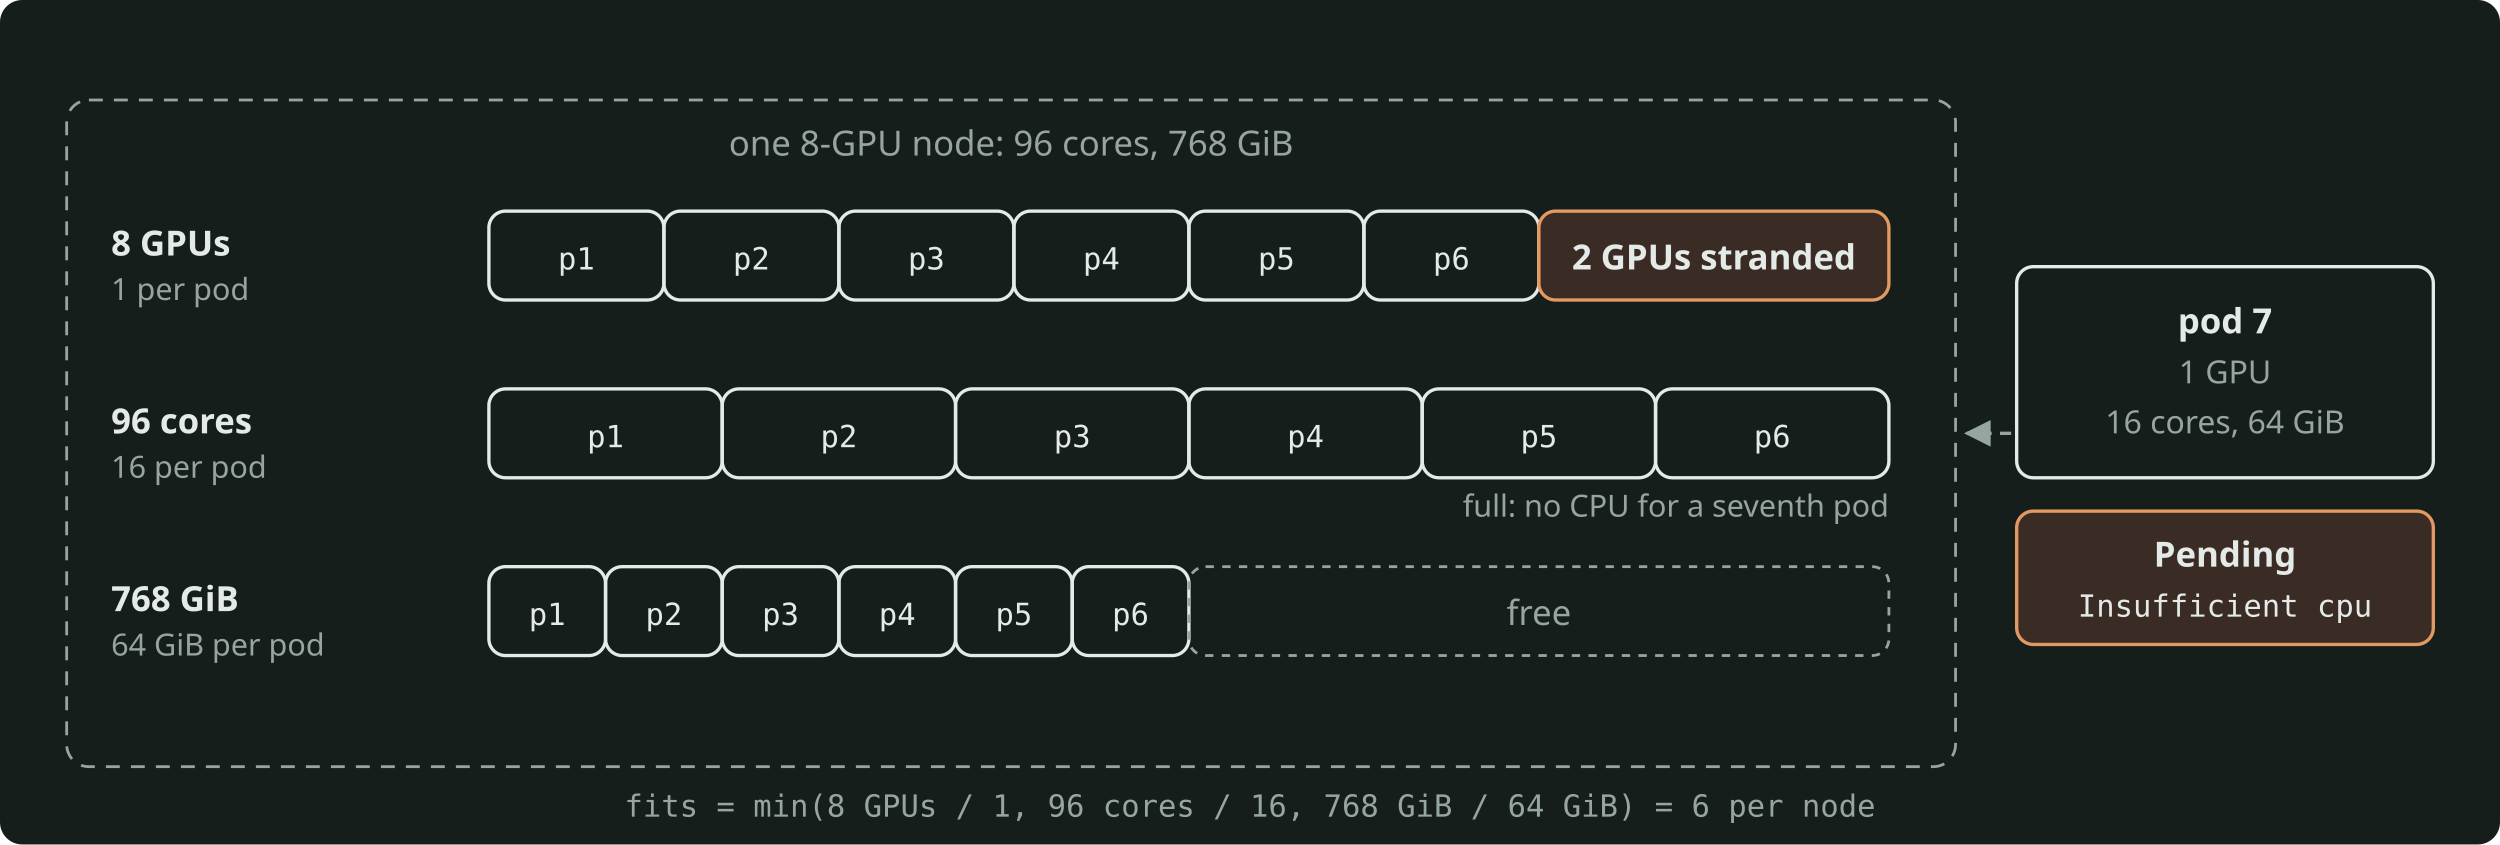
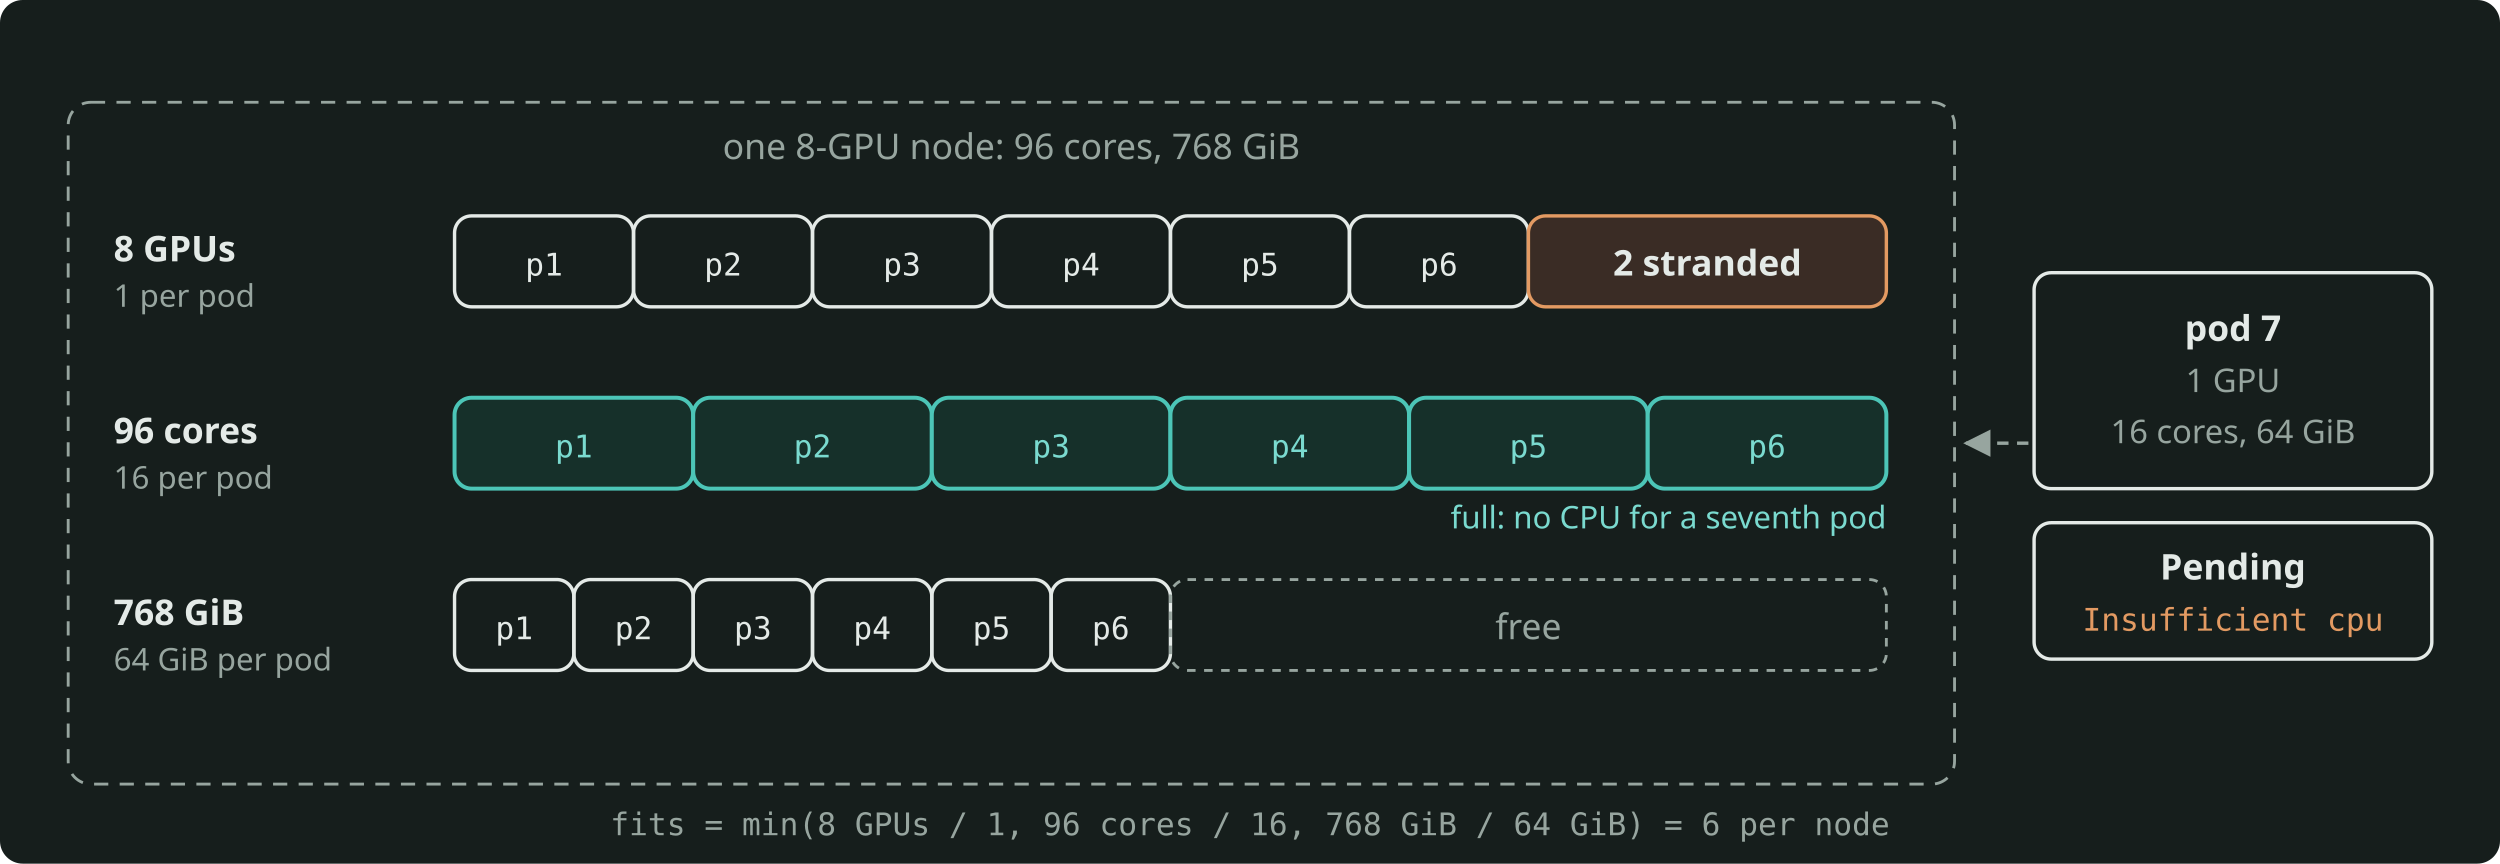
- <svg xmlns="http://www.w3.org/2000/svg" width="900" height="304" viewBox="0 0 900 304" role="img" aria-label="On one 8-GPU node with 96 cores and 768 GiB, six 1-GPU pods of 16 cores and 64 GiB use all the CPU, the seventh pod is Pending on Insufficient cpu, and 2 GPUs are stranded." style="color: #E4EAE7">
-   <rect x="0" y="0" width="900" height="304" rx="8" fill="#161E1C" />
+ <svg xmlns="http://www.w3.org/2000/svg" width="880" height="304" viewBox="0 0 880 304" role="img" aria-label="On one 8-GPU node with 96 cores and 768 GiB, six 1-GPU pods of 16 cores and 64 GiB use all the CPU, the seventh pod is Pending on Insufficient cpu, and 2 GPUs are stranded." style="color: #E4EAE7">
+   <rect x="0" y="0" width="880" height="304" rx="8" fill="#161E1C" />
  <defs>
    <marker id="arr" viewBox="0 0 10 10" refX="9" refY="5" markerWidth="8" markerHeight="8" orient="auto-start-reverse">
      <path d="M0 0 L10 5 L0 10 z" fill="#97A59F" />
    </marker>
  </defs>
  <g font-family="Bricolage Grotesque, system-ui, sans-serif" font-size="12.5" fill="currentColor">
-     <rect x="24" y="36" width="680" height="240" fill="none" stroke="#97A59F" stroke-width="1" stroke-dasharray="5 4" rx="8" />
-     <text x="364" y="56" fill="#97A59F" text-anchor="middle">one 8-GPU node: 96 cores, 768 GiB</text>
+     <rect x="24" y="36" width="664" height="240" fill="none" stroke="#97A59F" stroke-width="1" stroke-dasharray="5 4" rx="8" />
+     <text x="356" y="56" fill="#97A59F" text-anchor="middle">one 8-GPU node: 96 cores, 768 GiB</text>
    <text x="40" y="92" font-weight="600">8 GPUs</text>
    <text x="40" y="108" font-size="11" fill="#97A59F">1 per pod</text>
-     <rect x="176" y="76" width="63" height="32" rx="6" fill="none" stroke="currentColor" stroke-width="1.2" />
-     <text x="207.5" y="97" font-family="JetBrains Mono, monospace" font-size="11" text-anchor="middle">p1</text>
-     <rect x="239" y="76" width="63" height="32" rx="6" fill="none" stroke="currentColor" stroke-width="1.2" />
-     <text x="270.5" y="97" font-family="JetBrains Mono, monospace" font-size="11" text-anchor="middle">p2</text>
-     <rect x="302" y="76" width="63" height="32" rx="6" fill="none" stroke="currentColor" stroke-width="1.2" />
-     <text x="333.5" y="97" font-family="JetBrains Mono, monospace" font-size="11" text-anchor="middle">p3</text>
-     <rect x="365" y="76" width="63" height="32" rx="6" fill="none" stroke="currentColor" stroke-width="1.2" />
-     <text x="396.5" y="97" font-family="JetBrains Mono, monospace" font-size="11" text-anchor="middle">p4</text>
-     <rect x="428" y="76" width="63" height="32" rx="6" fill="none" stroke="currentColor" stroke-width="1.2" />
-     <text x="459.5" y="97" font-family="JetBrains Mono, monospace" font-size="11" text-anchor="middle">p5</text>
-     <rect x="491" y="76" width="63" height="32" rx="6" fill="none" stroke="currentColor" stroke-width="1.2" />
-     <text x="522.5" y="97" font-family="JetBrains Mono, monospace" font-size="11" text-anchor="middle">p6</text>
-     <rect x="554" y="76" width="126" height="32" rx="6" fill="#3A2C25" stroke="#E39A62" stroke-width="1.2" />
-     <text x="617" y="97" text-anchor="middle" font-weight="600">2 GPUs stranded</text>
+     <rect x="160" y="76" width="63" height="32" rx="6" fill="none" stroke="currentColor" stroke-width="1.2" />
+     <text x="191.5" y="97" font-family="JetBrains Mono, monospace" font-size="11" text-anchor="middle">p1</text>
+     <rect x="223" y="76" width="63" height="32" rx="6" fill="none" stroke="currentColor" stroke-width="1.2" />
+     <text x="254.5" y="97" font-family="JetBrains Mono, monospace" font-size="11" text-anchor="middle">p2</text>
+     <rect x="286" y="76" width="63" height="32" rx="6" fill="none" stroke="currentColor" stroke-width="1.2" />
+     <text x="317.5" y="97" font-family="JetBrains Mono, monospace" font-size="11" text-anchor="middle">p3</text>
+     <rect x="349" y="76" width="63" height="32" rx="6" fill="none" stroke="currentColor" stroke-width="1.2" />
+     <text x="380.5" y="97" font-family="JetBrains Mono, monospace" font-size="11" text-anchor="middle">p4</text>
+     <rect x="412" y="76" width="63" height="32" rx="6" fill="none" stroke="currentColor" stroke-width="1.2" />
+     <text x="443.5" y="97" font-family="JetBrains Mono, monospace" font-size="11" text-anchor="middle">p5</text>
+     <rect x="475" y="76" width="63" height="32" rx="6" fill="none" stroke="currentColor" stroke-width="1.2" />
+     <text x="506.5" y="97" font-family="JetBrains Mono, monospace" font-size="11" text-anchor="middle">p6</text>
+     <rect x="538" y="76" width="126" height="32" rx="6" fill="#3A2C25" stroke="#E39A62" stroke-width="1.2" />
+     <text x="601" y="97" text-anchor="middle" font-weight="600">2 stranded</text>
    <text x="40" y="156" font-weight="600">96 cores</text>
    <text x="40" y="172" font-size="11" fill="#97A59F">16 per pod</text>
-     <rect x="176" y="140" width="84" height="32" rx="6" fill="none" stroke="currentColor" stroke-width="1.2" />
-     <text x="218" y="161" font-family="JetBrains Mono, monospace" font-size="11" text-anchor="middle">p1</text>
-     <rect x="260" y="140" width="84" height="32" rx="6" fill="none" stroke="currentColor" stroke-width="1.2" />
-     <text x="302" y="161" font-family="JetBrains Mono, monospace" font-size="11" text-anchor="middle">p2</text>
-     <rect x="344" y="140" width="84" height="32" rx="6" fill="none" stroke="currentColor" stroke-width="1.2" />
-     <text x="386" y="161" font-family="JetBrains Mono, monospace" font-size="11" text-anchor="middle">p3</text>
-     <rect x="428" y="140" width="84" height="32" rx="6" fill="none" stroke="currentColor" stroke-width="1.2" />
-     <text x="470" y="161" font-family="JetBrains Mono, monospace" font-size="11" text-anchor="middle">p4</text>
-     <rect x="512" y="140" width="84" height="32" rx="6" fill="none" stroke="currentColor" stroke-width="1.2" />
-     <text x="554" y="161" font-family="JetBrains Mono, monospace" font-size="11" text-anchor="middle">p5</text>
-     <rect x="596" y="140" width="84" height="32" rx="6" fill="none" stroke="currentColor" stroke-width="1.2" />
-     <text x="638" y="161" font-family="JetBrains Mono, monospace" font-size="11" text-anchor="middle">p6</text>
-     <text x="680" y="186" font-size="11" fill="#97A59F" text-anchor="end">full: no CPU for a seventh pod</text>
+     <rect x="160" y="140" width="84" height="32" rx="6" fill="#16302A" stroke="#4CC5B7" stroke-width="1.4" />
+     <text x="202" y="161" font-family="JetBrains Mono, monospace" font-size="11" fill="#7ADACF" text-anchor="middle">p1</text>
+     <rect x="244" y="140" width="84" height="32" rx="6" fill="#16302A" stroke="#4CC5B7" stroke-width="1.4" />
+     <text x="286" y="161" font-family="JetBrains Mono, monospace" font-size="11" fill="#7ADACF" text-anchor="middle">p2</text>
+     <rect x="328" y="140" width="84" height="32" rx="6" fill="#16302A" stroke="#4CC5B7" stroke-width="1.4" />
+     <text x="370" y="161" font-family="JetBrains Mono, monospace" font-size="11" fill="#7ADACF" text-anchor="middle">p3</text>
+     <rect x="412" y="140" width="84" height="32" rx="6" fill="#16302A" stroke="#4CC5B7" stroke-width="1.4" />
+     <text x="454" y="161" font-family="JetBrains Mono, monospace" font-size="11" fill="#7ADACF" text-anchor="middle">p4</text>
+     <rect x="496" y="140" width="84" height="32" rx="6" fill="#16302A" stroke="#4CC5B7" stroke-width="1.4" />
+     <text x="538" y="161" font-family="JetBrains Mono, monospace" font-size="11" fill="#7ADACF" text-anchor="middle">p5</text>
+     <rect x="580" y="140" width="84" height="32" rx="6" fill="#16302A" stroke="#4CC5B7" stroke-width="1.4" />
+     <text x="622" y="161" font-family="JetBrains Mono, monospace" font-size="11" fill="#7ADACF" text-anchor="middle">p6</text>
+     <text x="664" y="186" font-size="11" fill="#7ADACF" text-anchor="end">full: no CPU for a seventh pod</text>
    <text x="40" y="220" font-weight="600">768 GiB</text>
    <text x="40" y="236" font-size="11" fill="#97A59F">64 GiB per pod</text>
-     <rect x="176" y="204" width="42" height="32" rx="6" fill="none" stroke="currentColor" stroke-width="1.2" />
-     <text x="197" y="225" font-family="JetBrains Mono, monospace" font-size="11" text-anchor="middle">p1</text>
-     <rect x="218" y="204" width="42" height="32" rx="6" fill="none" stroke="currentColor" stroke-width="1.2" />
-     <text x="239" y="225" font-family="JetBrains Mono, monospace" font-size="11" text-anchor="middle">p2</text>
-     <rect x="260" y="204" width="42" height="32" rx="6" fill="none" stroke="currentColor" stroke-width="1.2" />
-     <text x="281" y="225" font-family="JetBrains Mono, monospace" font-size="11" text-anchor="middle">p3</text>
-     <rect x="302" y="204" width="42" height="32" rx="6" fill="none" stroke="currentColor" stroke-width="1.2" />
-     <text x="323" y="225" font-family="JetBrains Mono, monospace" font-size="11" text-anchor="middle">p4</text>
-     <rect x="344" y="204" width="42" height="32" rx="6" fill="none" stroke="currentColor" stroke-width="1.2" />
-     <text x="365" y="225" font-family="JetBrains Mono, monospace" font-size="11" text-anchor="middle">p5</text>
-     <rect x="386" y="204" width="42" height="32" rx="6" fill="none" stroke="currentColor" stroke-width="1.2" />
-     <text x="407" y="225" font-family="JetBrains Mono, monospace" font-size="11" text-anchor="middle">p6</text>
-     <rect x="428" y="204" width="252" height="32" rx="6" fill="none" stroke="#97A59F" stroke-width="1" stroke-dasharray="3 3" />
-     <text x="554" y="225" fill="#97A59F" text-anchor="middle">free</text>
-     <rect x="726" y="96" width="150" height="76" rx="6" fill="none" stroke="currentColor" stroke-width="1.2" />
-     <text x="801" y="120" text-anchor="middle" font-weight="600">pod 7</text>
-     <text x="801" y="138" font-size="11.5" fill="#97A59F" text-anchor="middle">1 GPU</text>
-     <text x="801" y="156" font-size="11.5" fill="#97A59F" text-anchor="middle">16 cores, 64 GiB</text>
-     <rect x="726" y="184" width="150" height="48" rx="6" fill="#3A2C25" stroke="#E39A62" stroke-width="1.2" />
-     <text x="801" y="204" text-anchor="middle" font-weight="600">Pending</text>
-     <text x="801" y="222" font-family="JetBrains Mono, monospace" font-size="11" text-anchor="middle">Insufficient cpu</text>
-     <path d="M724 156 L708 156" fill="none" stroke="#97A59F" stroke-width="1.2" stroke-dasharray="4 3" marker-end="url(#arr)" />
-     <text x="450" y="294" font-family="JetBrains Mono, monospace" font-size="11" fill="#97A59F" text-anchor="middle">fits = min(8 GPUs / 1, 96 cores / 16, 768 GiB / 64 GiB) = 6 per node</text>
+     <rect x="160" y="204" width="42" height="32" rx="6" fill="none" stroke="currentColor" stroke-width="1.2" />
+     <text x="181" y="225" font-family="JetBrains Mono, monospace" font-size="11" text-anchor="middle">p1</text>
+     <rect x="202" y="204" width="42" height="32" rx="6" fill="none" stroke="currentColor" stroke-width="1.2" />
+     <text x="223" y="225" font-family="JetBrains Mono, monospace" font-size="11" text-anchor="middle">p2</text>
+     <rect x="244" y="204" width="42" height="32" rx="6" fill="none" stroke="currentColor" stroke-width="1.2" />
+     <text x="265" y="225" font-family="JetBrains Mono, monospace" font-size="11" text-anchor="middle">p3</text>
+     <rect x="286" y="204" width="42" height="32" rx="6" fill="none" stroke="currentColor" stroke-width="1.2" />
+     <text x="307" y="225" font-family="JetBrains Mono, monospace" font-size="11" text-anchor="middle">p4</text>
+     <rect x="328" y="204" width="42" height="32" rx="6" fill="none" stroke="currentColor" stroke-width="1.2" />
+     <text x="349" y="225" font-family="JetBrains Mono, monospace" font-size="11" text-anchor="middle">p5</text>
+     <rect x="370" y="204" width="42" height="32" rx="6" fill="none" stroke="currentColor" stroke-width="1.2" />
+     <text x="391" y="225" font-family="JetBrains Mono, monospace" font-size="11" text-anchor="middle">p6</text>
+     <rect x="412" y="204" width="252" height="32" rx="6" fill="none" stroke="#97A59F" stroke-width="1" stroke-dasharray="3 3" />
+     <text x="538" y="225" fill="#97A59F" text-anchor="middle">free</text>
+     <rect x="716" y="96" width="140" height="76" rx="6" fill="none" stroke="currentColor" stroke-width="1.2" />
+     <text x="786" y="120" text-anchor="middle" font-weight="600">pod 7</text>
+     <text x="786" y="138" font-size="11.5" fill="#97A59F" text-anchor="middle">1 GPU</text>
+     <text x="786" y="156" font-size="11.5" fill="#97A59F" text-anchor="middle">16 cores, 64 GiB</text>
+     <rect x="716" y="184" width="140" height="48" rx="6" fill="none" stroke="currentColor" stroke-width="1.2" />
+     <text x="786" y="204" text-anchor="middle" font-weight="600">Pending</text>
+     <text x="786" y="222" font-family="JetBrains Mono, monospace" font-size="11" fill="#E39A62" text-anchor="middle">Insufficient cpu</text>
+     <path d="M714 156 L692 156" fill="none" stroke="#97A59F" stroke-width="1.2" stroke-dasharray="4 3" marker-end="url(#arr)" />
+     <text x="440" y="294" font-family="JetBrains Mono, monospace" font-size="11" fill="#97A59F" text-anchor="middle">fits = min(8 GPUs / 1, 96 cores / 16, 768 GiB / 64 GiB) = 6 per node</text>
  </g>
</svg>
